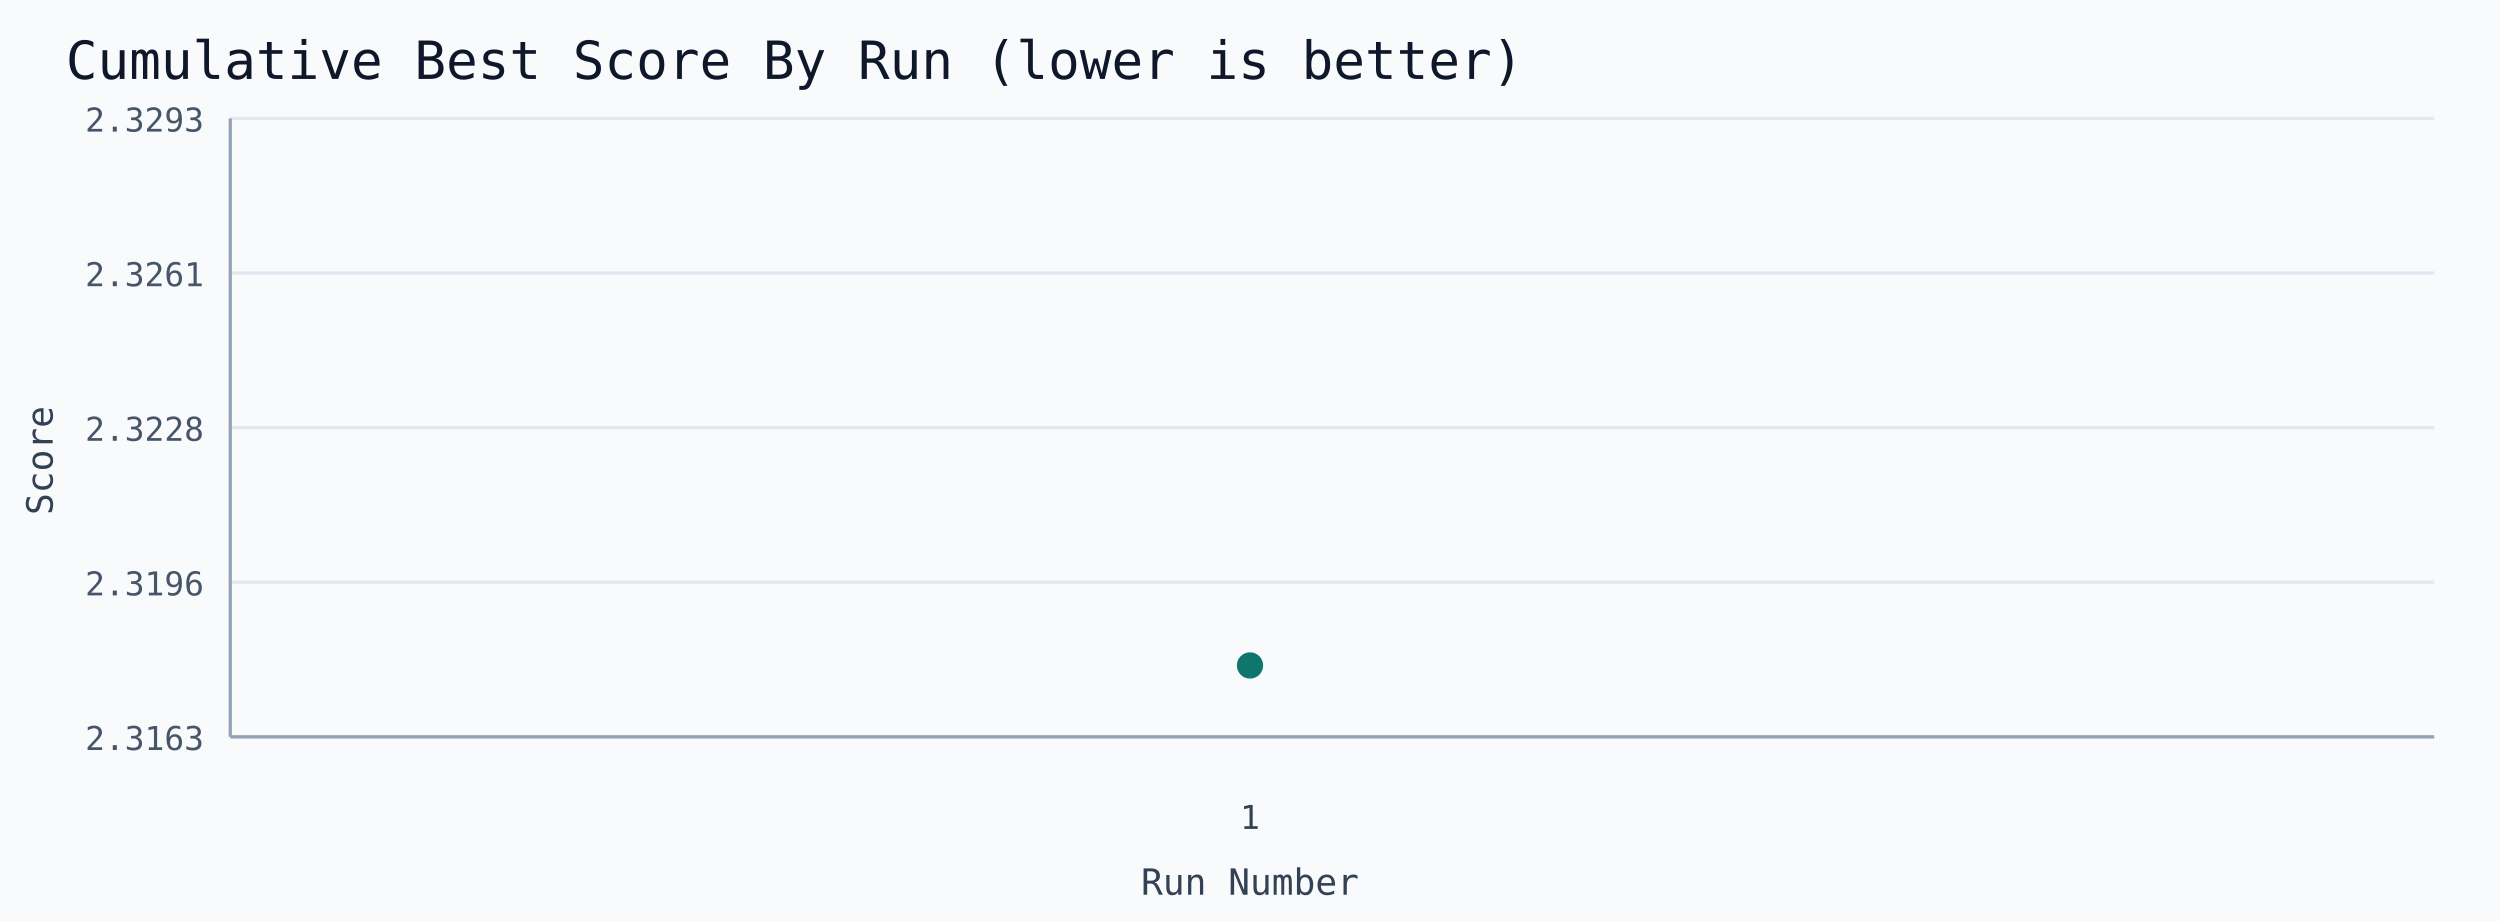
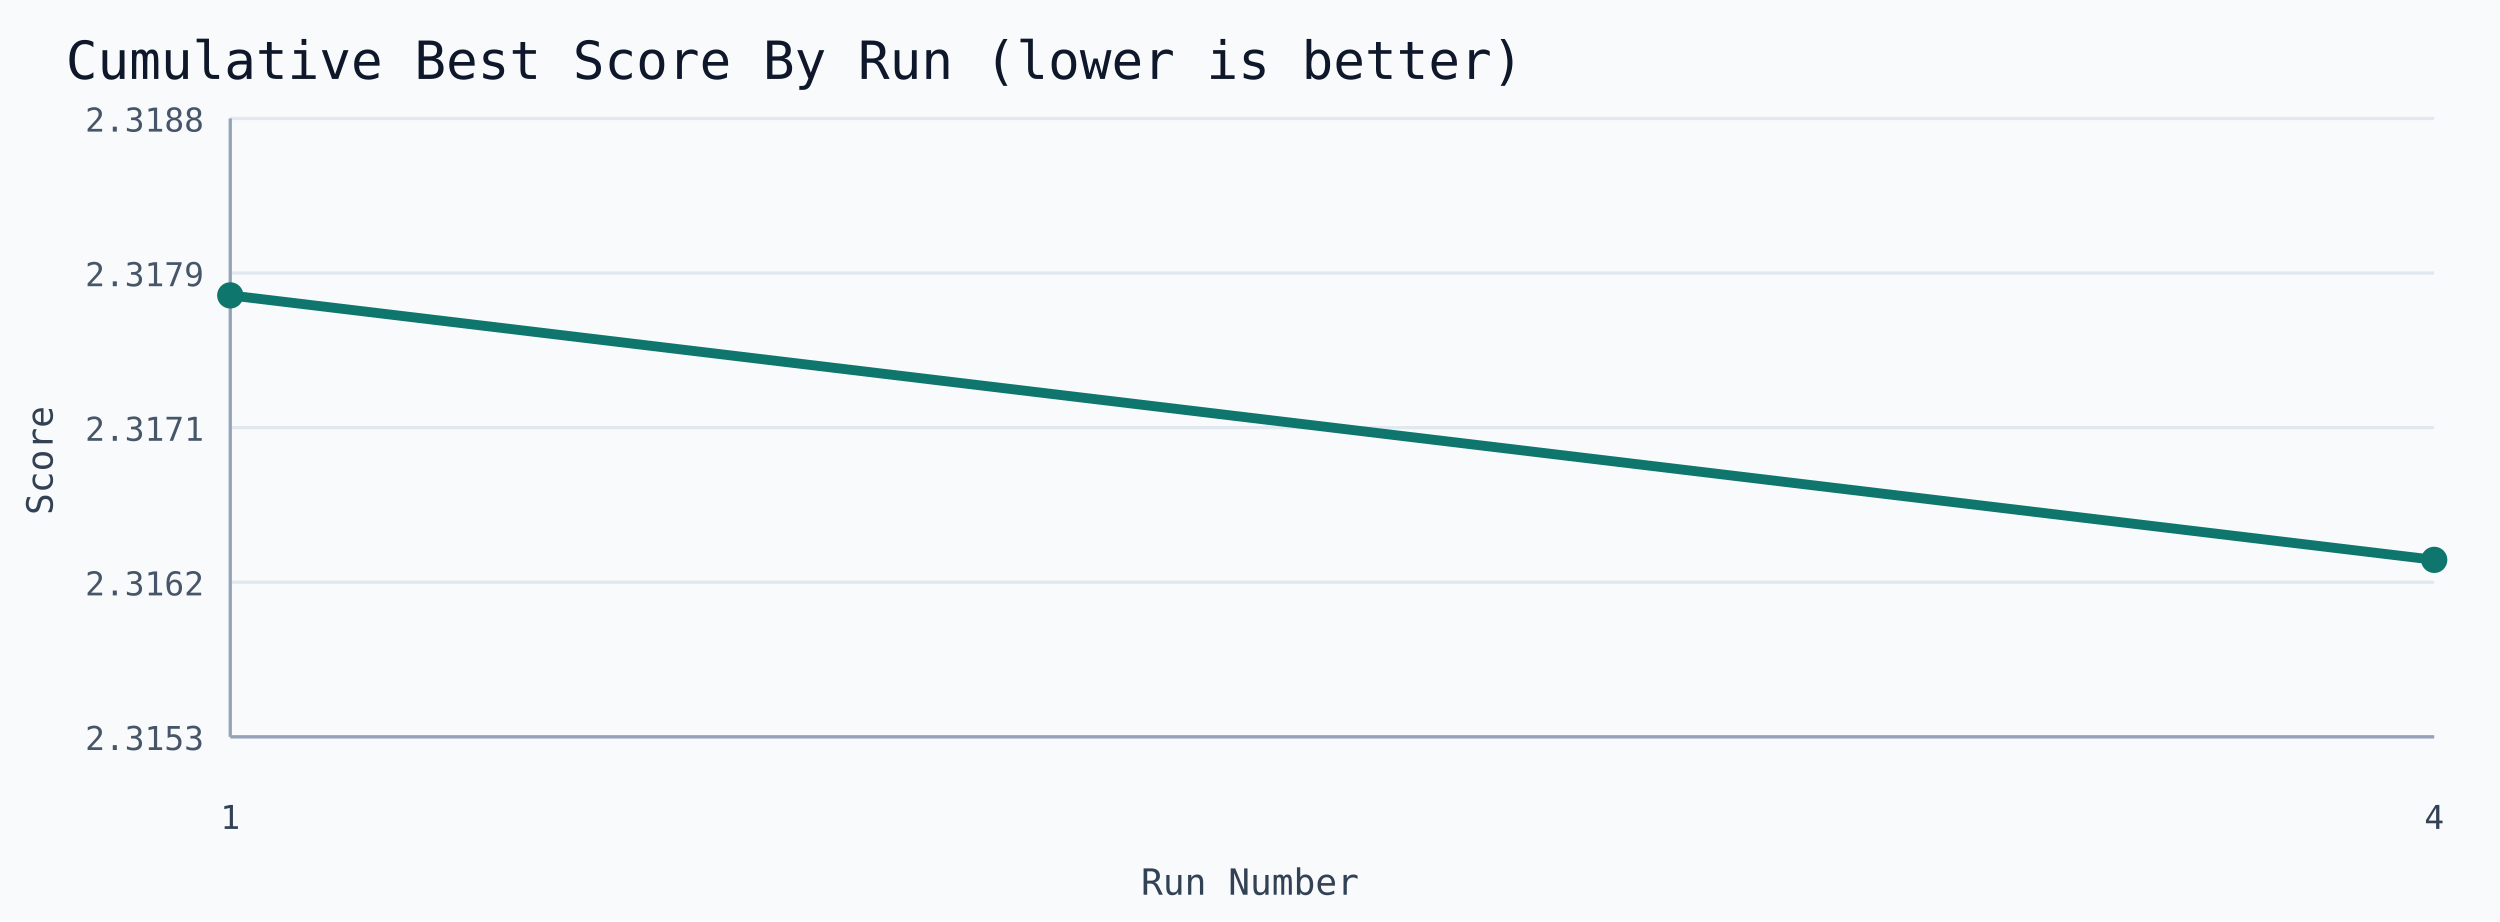
<svg xmlns="http://www.w3.org/2000/svg" width="760" height="280" viewBox="0 0 760 280">
  <rect width="100%" height="100%" fill="#f8fafc" />
  <text x="20" y="24" font-family="monospace" font-size="16" fill="#0f172a">Cumulative Best Score By Run (lower is better)</text>
  <line x1="70" y1="36.0" x2="740" y2="36.0" stroke="#e2e8f0" />
-   <text x="62" y="40.0" text-anchor="end" font-family="monospace" font-size="10" fill="#475569">2.3293</text>
+   <text x="62" y="40.0" text-anchor="end" font-family="monospace" font-size="10" fill="#475569">2.3188</text>
  <line x1="70" y1="83.0" x2="740" y2="83.0" stroke="#e2e8f0" />
-   <text x="62" y="87.0" text-anchor="end" font-family="monospace" font-size="10" fill="#475569">2.3261</text>
+   <text x="62" y="87.0" text-anchor="end" font-family="monospace" font-size="10" fill="#475569">2.3179</text>
  <line x1="70" y1="130.0" x2="740" y2="130.0" stroke="#e2e8f0" />
-   <text x="62" y="134.0" text-anchor="end" font-family="monospace" font-size="10" fill="#475569">2.3228</text>
+   <text x="62" y="134.0" text-anchor="end" font-family="monospace" font-size="10" fill="#475569">2.3171</text>
  <line x1="70" y1="177.0" x2="740" y2="177.0" stroke="#e2e8f0" />
-   <text x="62" y="181.0" text-anchor="end" font-family="monospace" font-size="10" fill="#475569">2.3196</text>
+   <text x="62" y="181.0" text-anchor="end" font-family="monospace" font-size="10" fill="#475569">2.3162</text>
  <line x1="70" y1="224.0" x2="740" y2="224.0" stroke="#e2e8f0" />
-   <text x="62" y="228.0" text-anchor="end" font-family="monospace" font-size="10" fill="#475569">2.3163</text>
+   <text x="62" y="228.0" text-anchor="end" font-family="monospace" font-size="10" fill="#475569">2.3153</text>
  <line x1="70" y1="224" x2="740" y2="224" stroke="#94a3b8" />
  <line x1="70" y1="36" x2="70" y2="224" stroke="#94a3b8" />
-   <polyline fill="none" stroke="#0f766e" stroke-width="3" points="380.0,202.3" />
-   <circle cx="380.0" cy="202.3" r="4" fill="#0f766e" />
-   <text x="380.0" y="252" text-anchor="middle" font-family="monospace" font-size="10" fill="#334155">1</text>
+   <polyline fill="none" stroke="#0f766e" stroke-width="3" points="70.0,89.8 740.0,170.2" />
+   <circle cx="70.0" cy="89.8" r="4" fill="#0f766e" />
+   <text x="70.0" y="252" text-anchor="middle" font-family="monospace" font-size="10" fill="#334155">1</text>
+   <circle cx="740.0" cy="170.2" r="4" fill="#0f766e" />
+   <text x="740.0" y="252" text-anchor="middle" font-family="monospace" font-size="10" fill="#334155">4</text>
  <text x="380.0" y="272" text-anchor="middle" font-family="monospace" font-size="11" fill="#334155">Run Number</text>
  <text x="16" y="140.0" text-anchor="middle" font-family="monospace" font-size="11" fill="#334155" transform="rotate(-90 16 140.0)">Score</text>
</svg>
